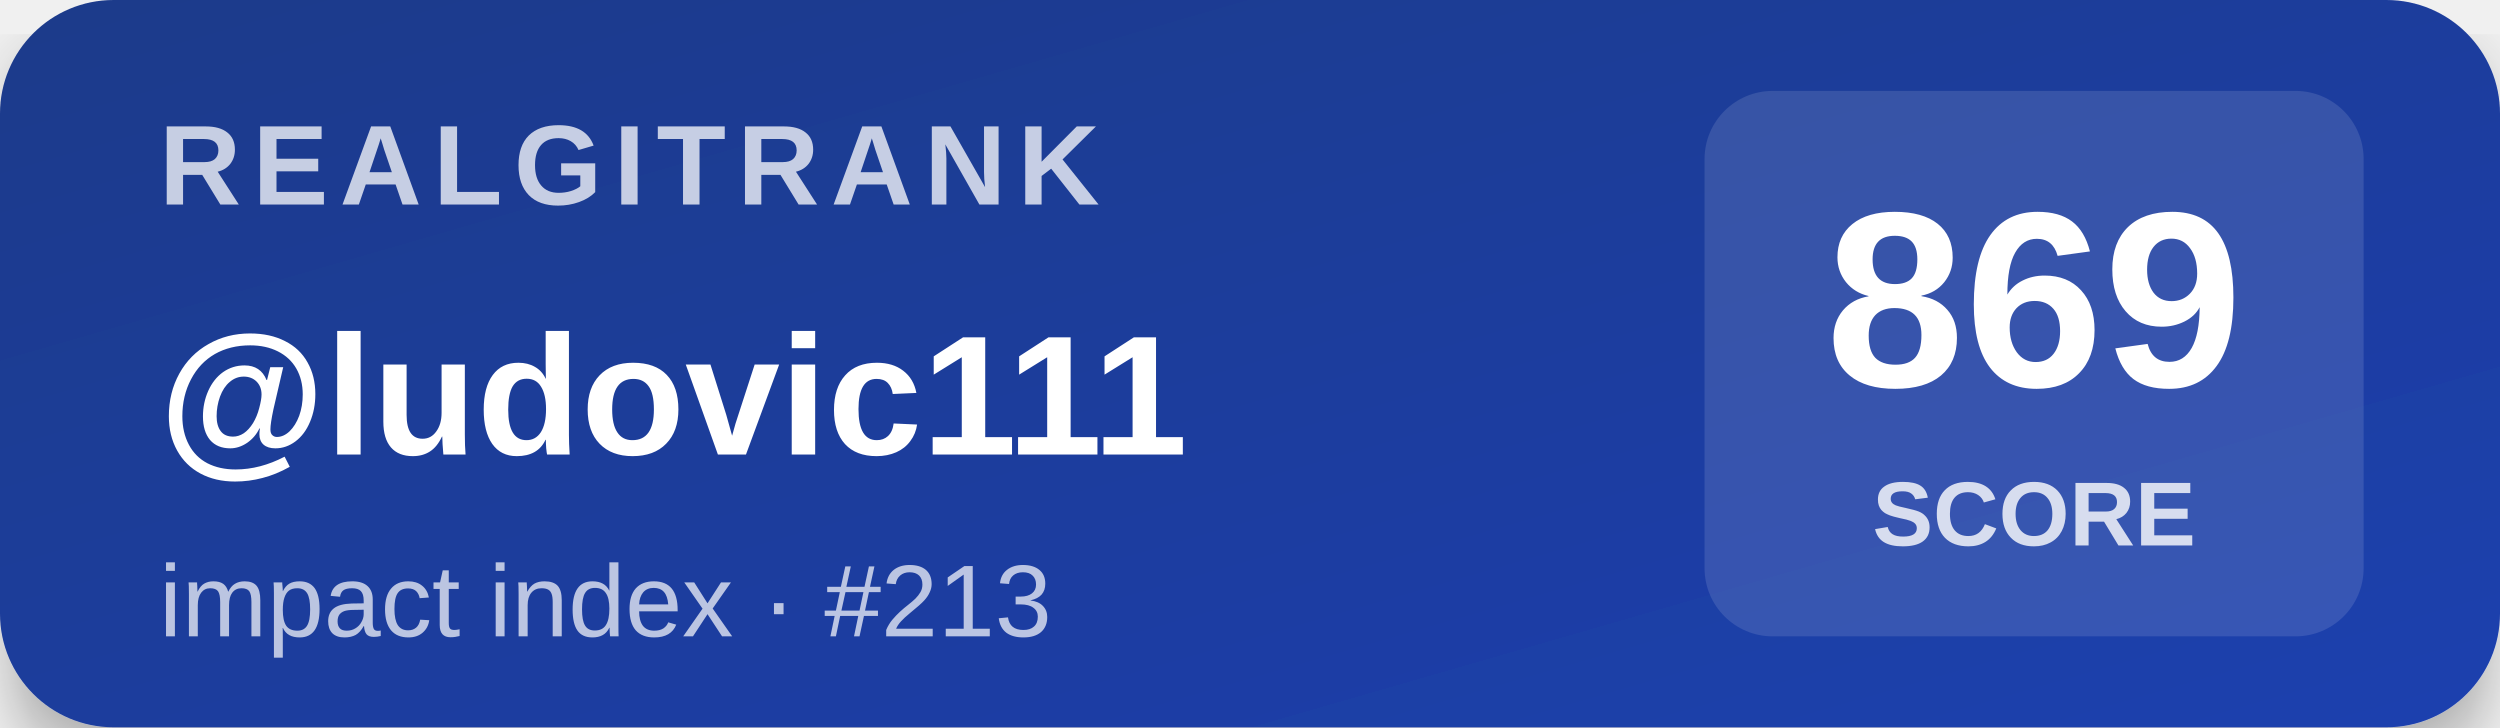
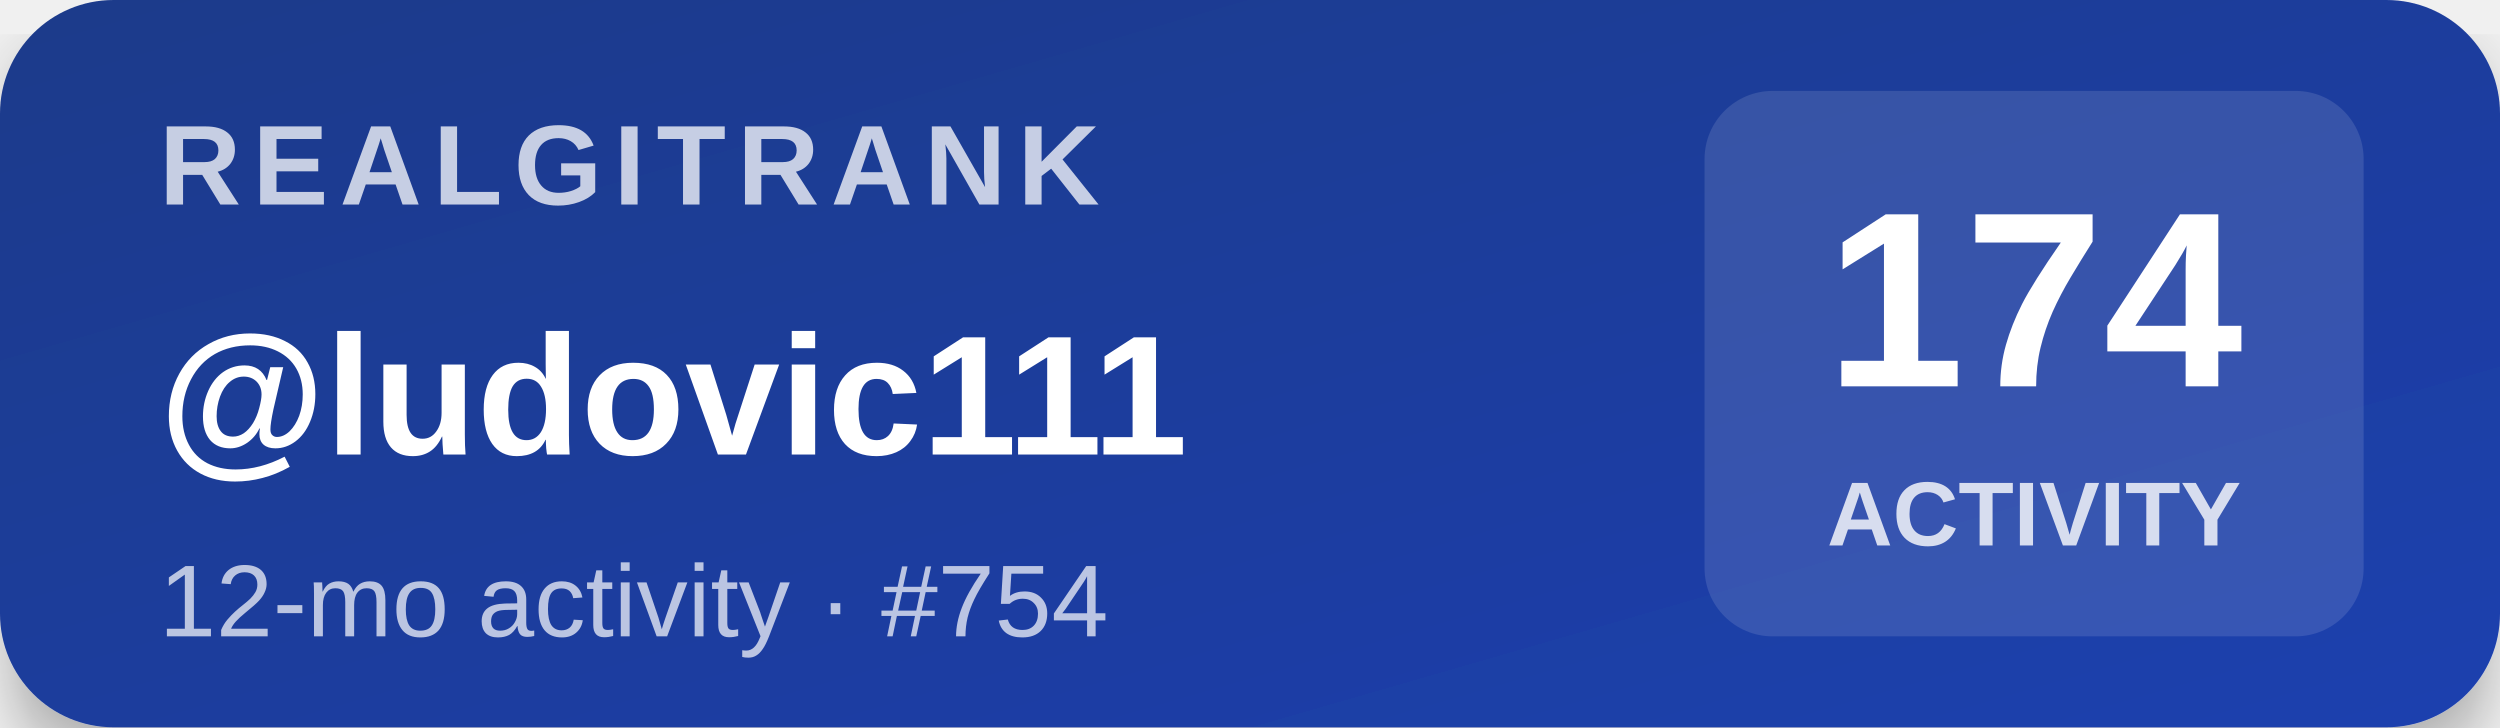
<svg xmlns="http://www.w3.org/2000/svg" width="220" height="64" viewBox="0 0 220 64">
  <defs>
    <linearGradient id="bg" x1="0" y1="0" x2="1" y2="1">
      <stop offset="0%" stop-color="#1e3a8a" />
      <stop offset="100%" stop-color="#1e40af" />
    </linearGradient>
    <filter id="shadow">
      <feDropShadow dx="0" dy="3" stdDeviation="3" flood-opacity="0.3" />
    </filter>
  </defs>
  <rect width="220" height="64" rx="10" fill="url(#bg)" filter="url(#shadow)" />
  <text x="14" y="18" font-family="Segoe UI,Arial,sans-serif" font-size="10" font-weight="700" fill="#ffffff" opacity="0.75" letter-spacing="1">REALGITRANK</text>
  <text x="14" y="40" font-family="Segoe UI,Arial,sans-serif" font-size="15" font-weight="800" fill="#ffffff">@ludovic111</text>
-   <text x="14" y="56" font-family="Segoe UI,Arial,sans-serif" font-size="9" fill="#ffffff" opacity="0.7">impact index · #213</text>
+   <text x="14" y="56" font-family="Segoe UI,Arial,sans-serif" font-size="9" fill="#ffffff" opacity="0.7">12-mo activity · #754</text>
  <rect x="150" y="8" width="58" height="48" rx="6" fill="#ffffff" opacity="0.12" />
-   <text x="179" y="34" text-anchor="middle" font-family="Segoe UI,Arial,sans-serif" font-size="22" font-weight="900" fill="#ffffff">869</text>
-   <text x="179" y="48" text-anchor="middle" font-family="Segoe UI,Arial,sans-serif" font-size="8" font-weight="600" fill="#ffffff" opacity="0.8">SCORE</text>
+   <text x="179" y="34" text-anchor="middle" font-family="Segoe UI,Arial,sans-serif" font-size="22" font-weight="900" fill="#ffffff">174</text>
+   <text x="179" y="48" text-anchor="middle" font-family="Segoe UI,Arial,sans-serif" font-size="8" font-weight="600" fill="#ffffff" opacity="0.8">ACTIVITY</text>
</svg>
